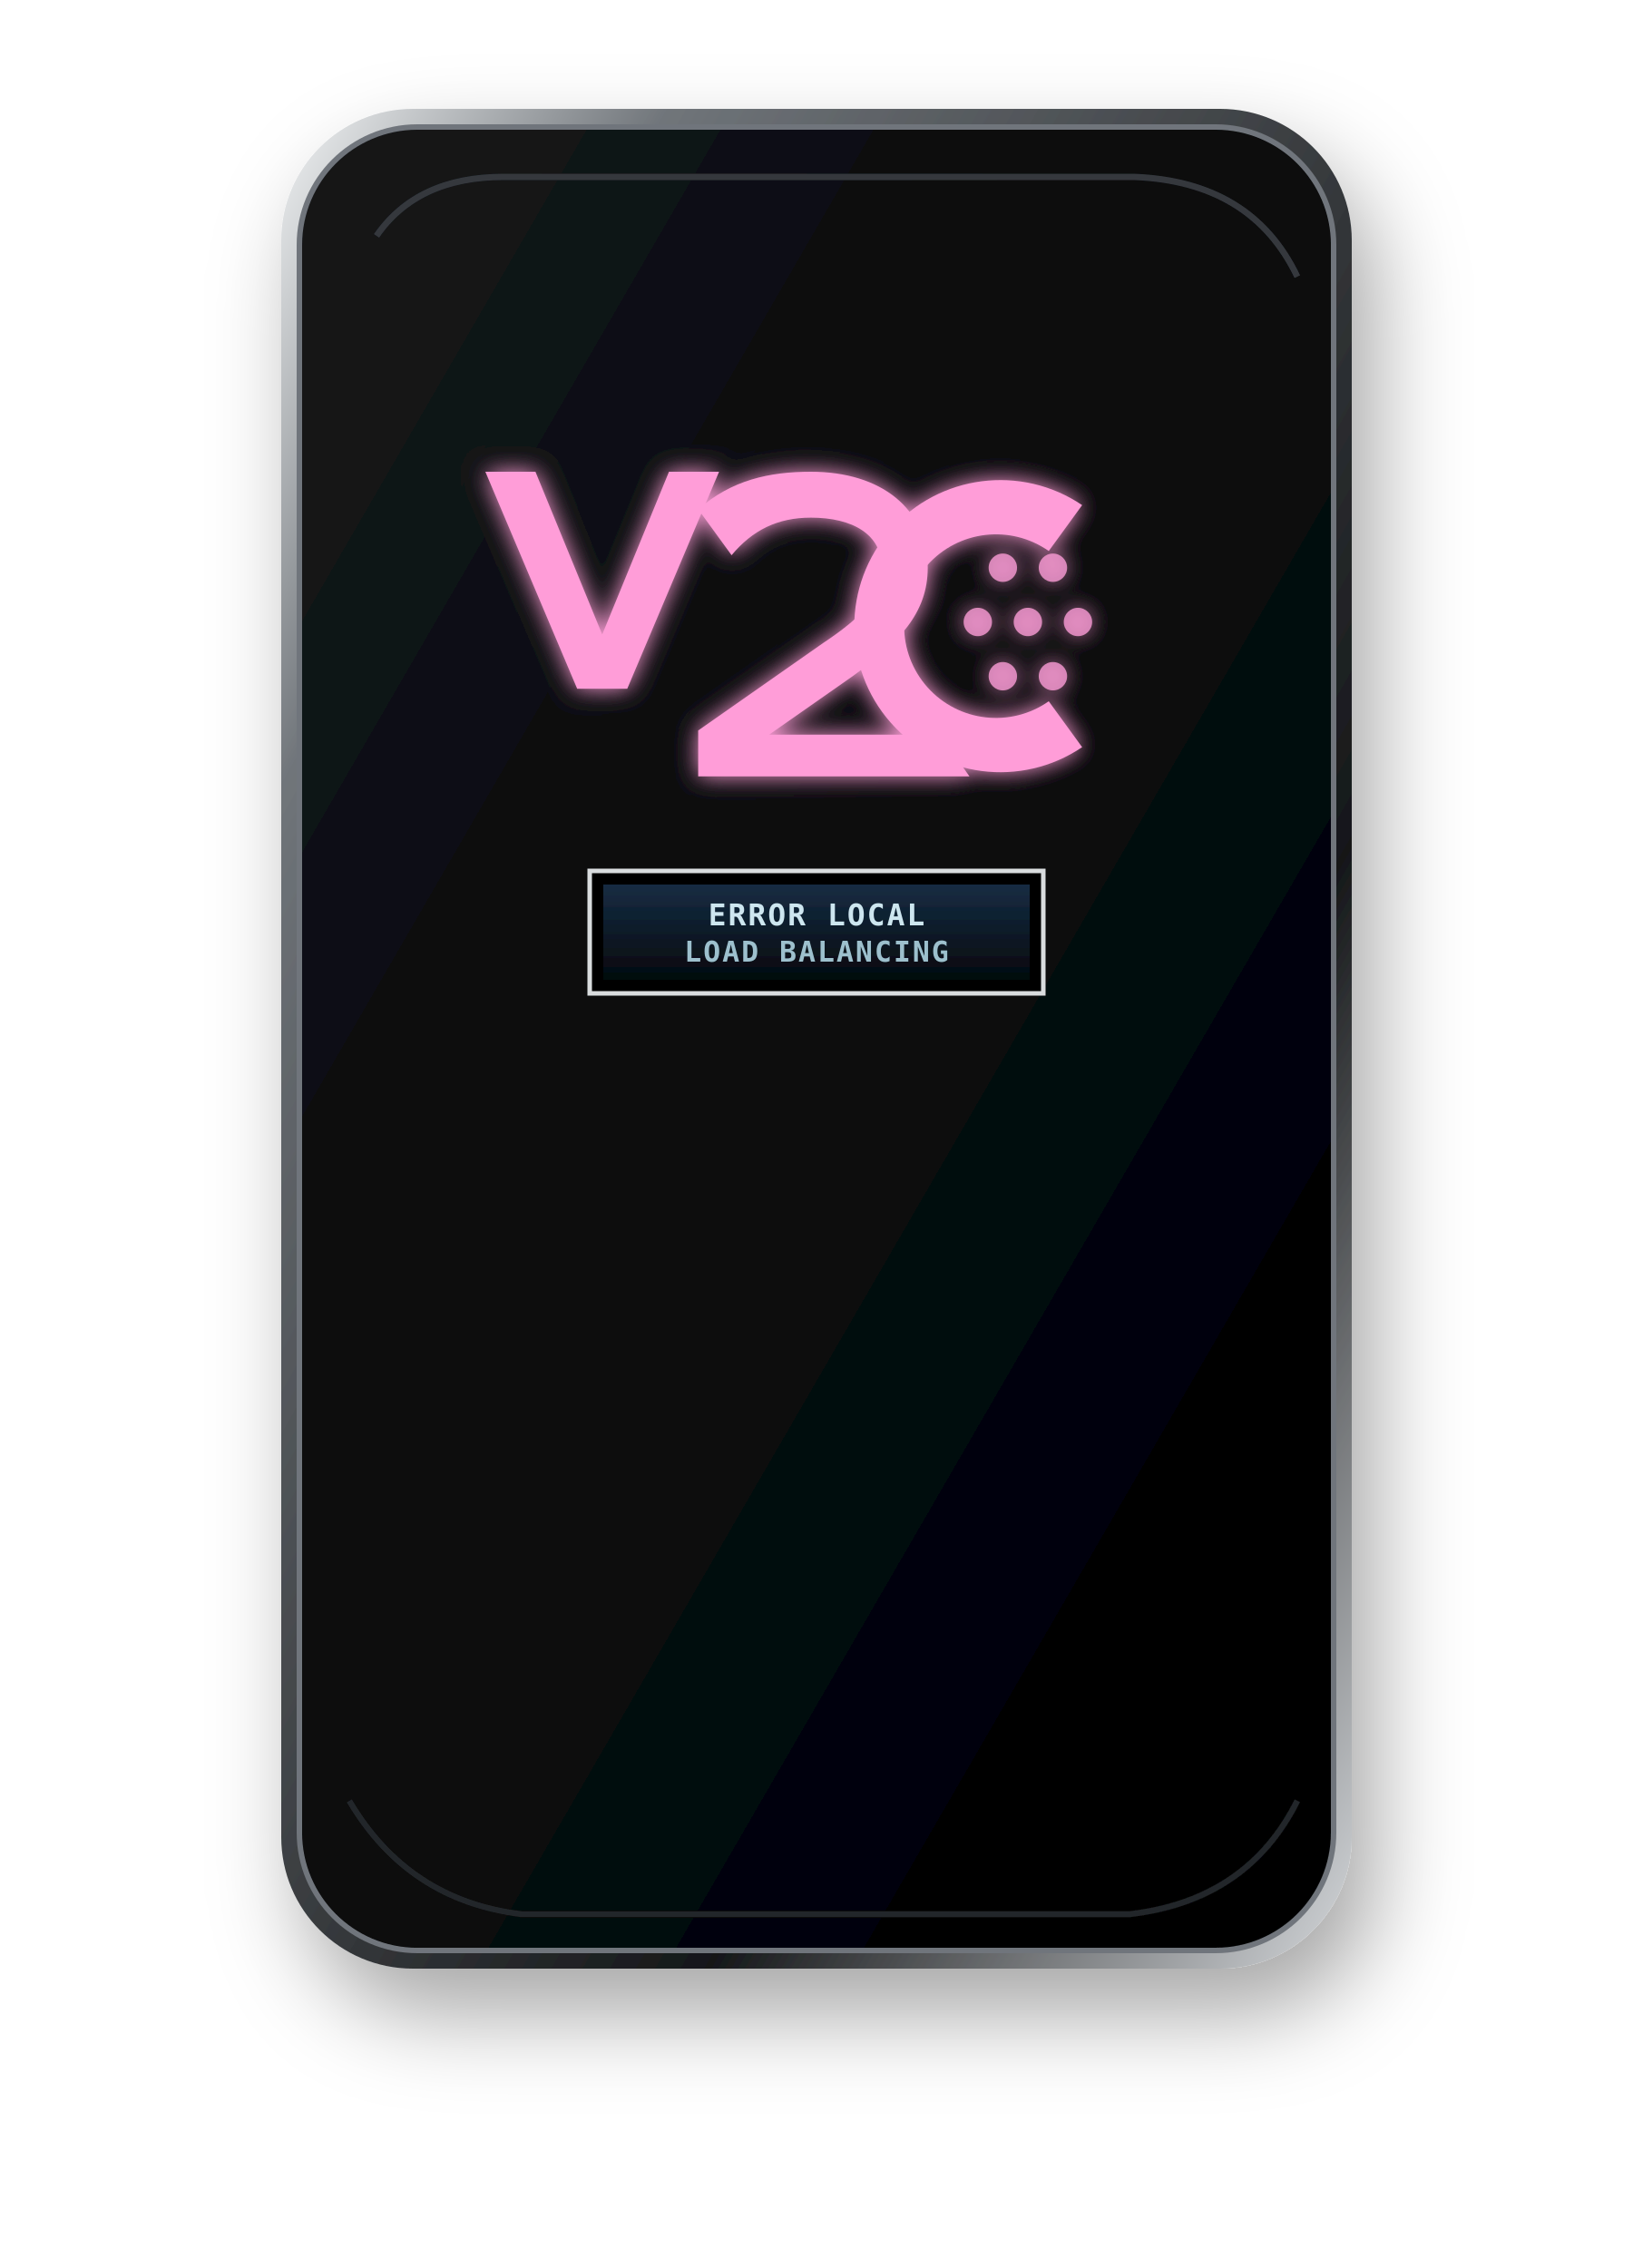
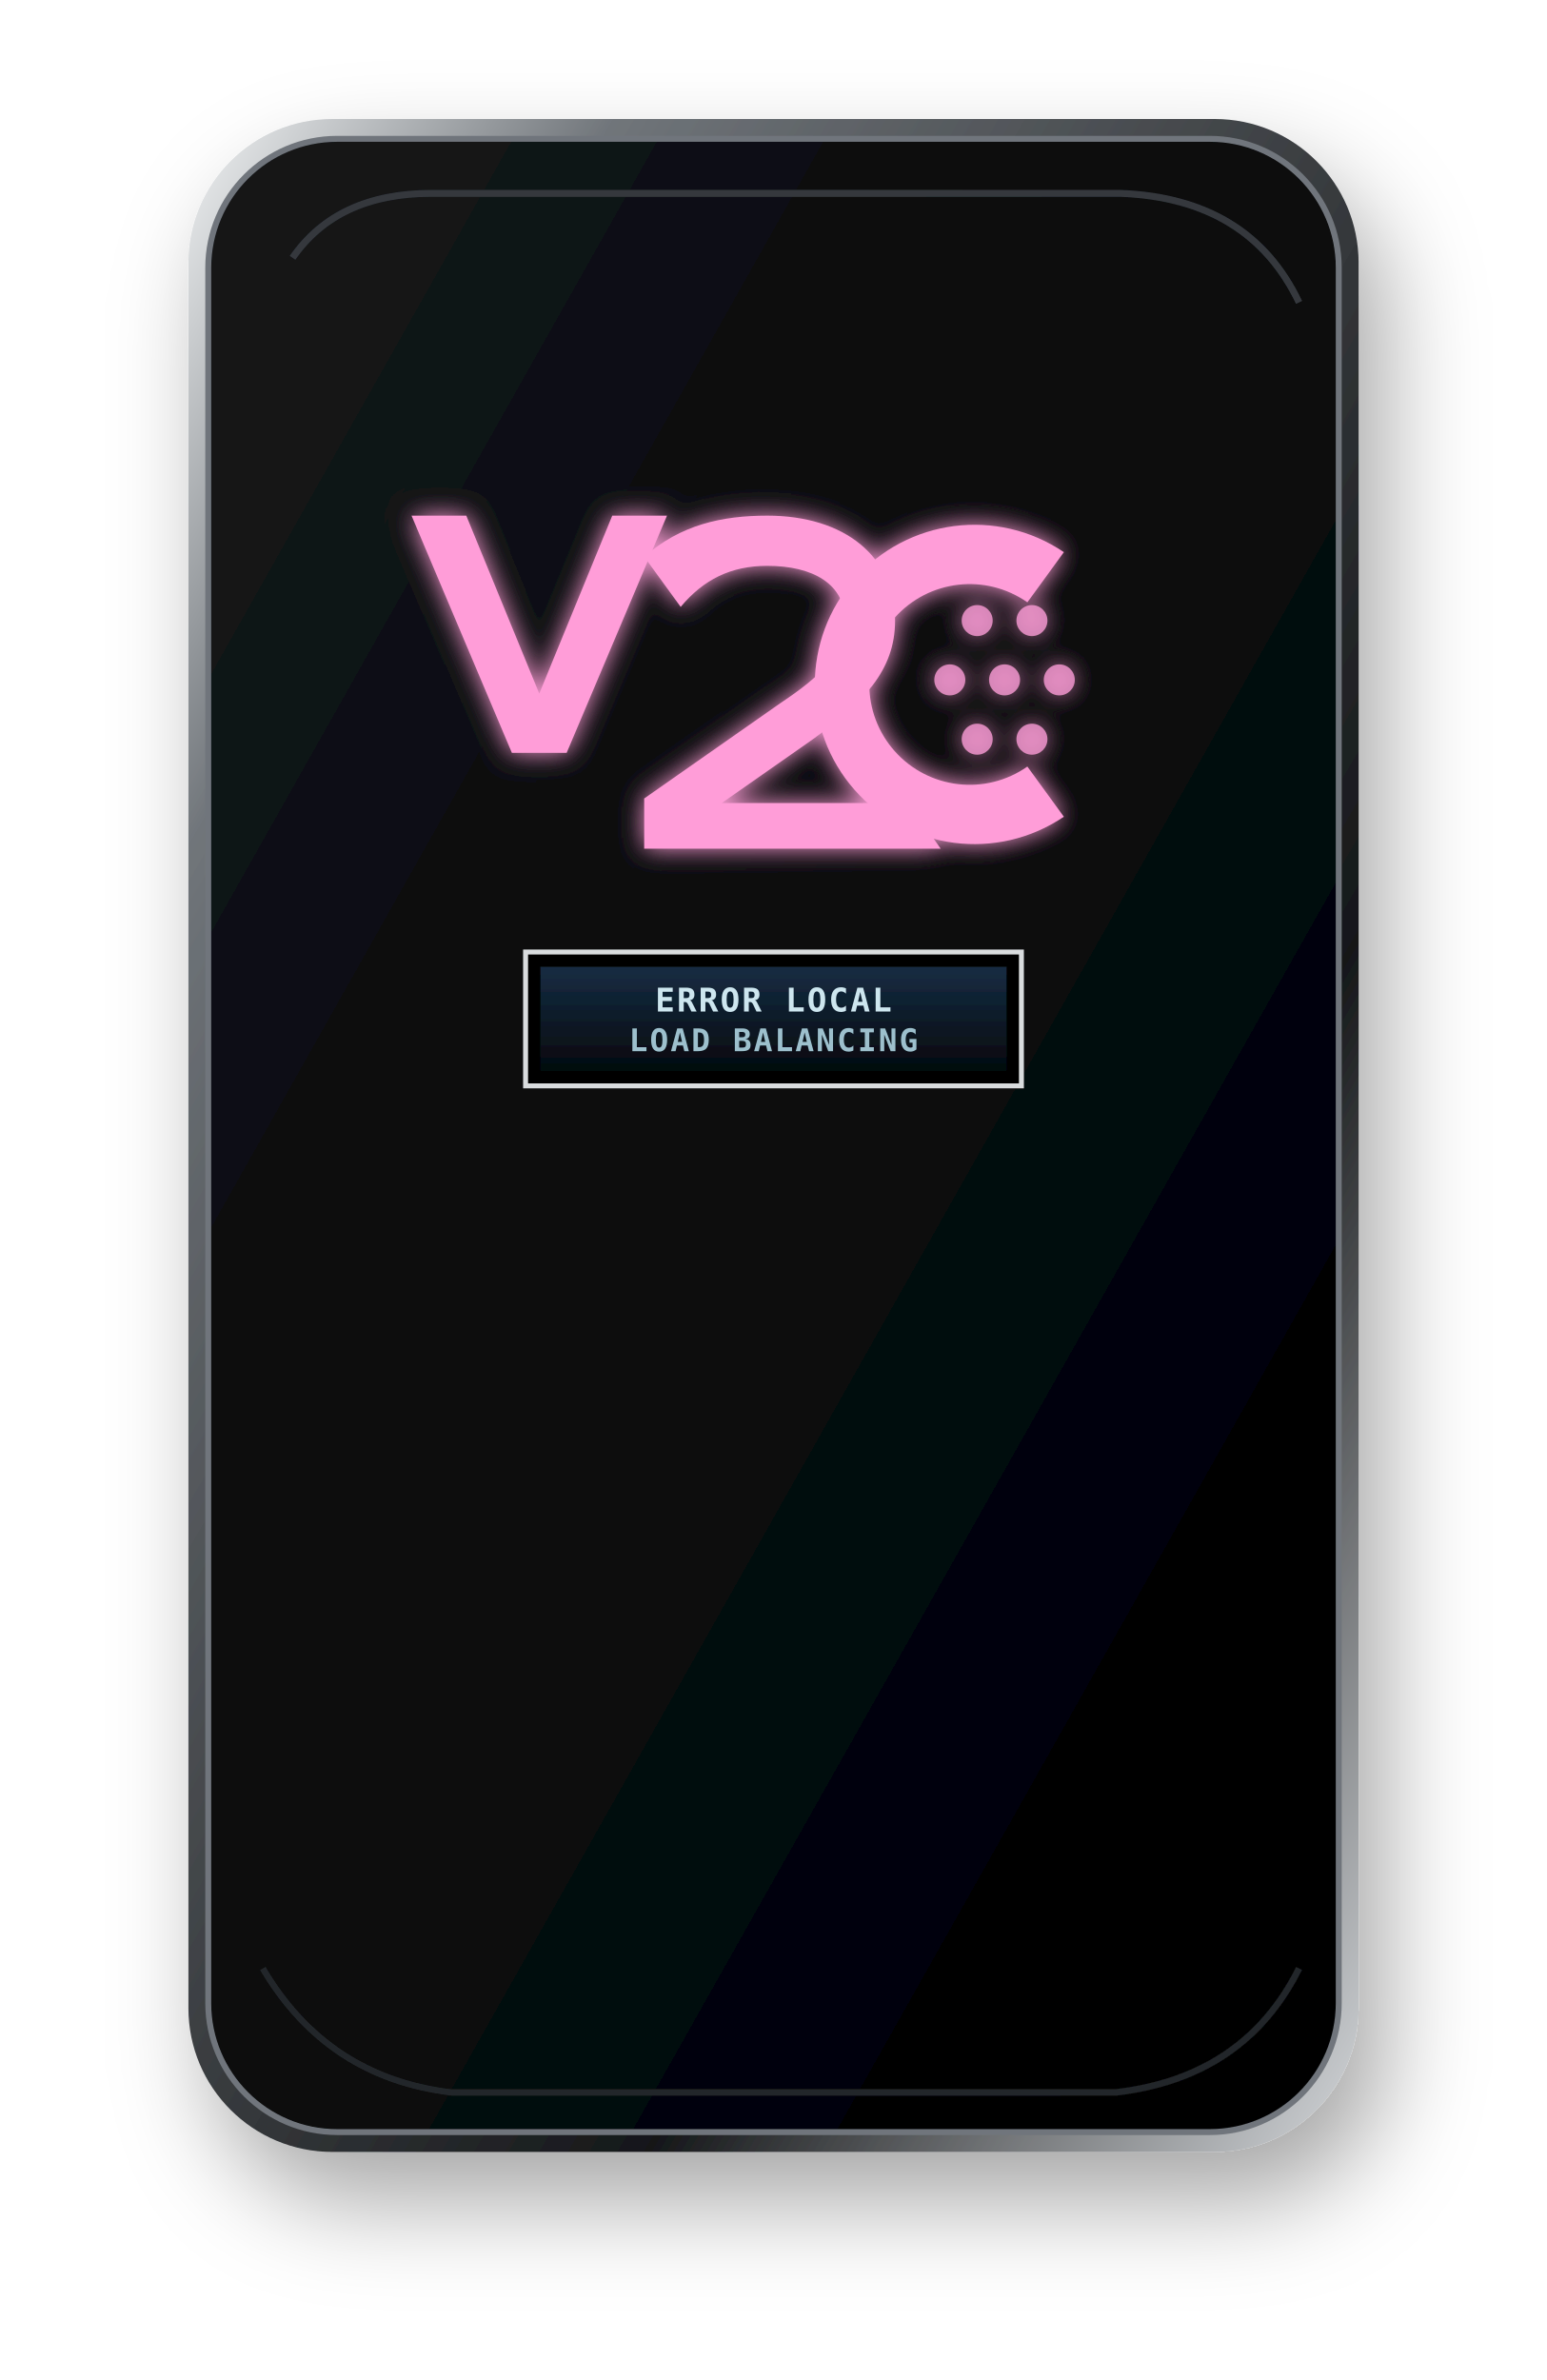
- <svg xmlns="http://www.w3.org/2000/svg" viewBox="0 0 360 500" role="img" aria-label="V2C Trydan: Error balanceo">
+ <svg xmlns="http://www.w3.org/2000/svg" viewBox="24 0 312 480" role="img" aria-label="V2C Trydan: Error balanceo">
  <defs>
    <linearGradient id="case" x1="0" y1="0" x2="1" y2="1">
      <stop offset="0" stop-color="#15171a" />
      <stop offset=".55" stop-color="#070809" />
      <stop offset="1" stop-color="#020304" />
    </linearGradient>
    <linearGradient id="rim" x1="0" y1="0" x2="1" y2="1">
      <stop offset="0" stop-color="#f0f2f3" />
      <stop offset=".18" stop-color="#70757a" />
      <stop offset=".7" stop-color="#151719" />
      <stop offset="1" stop-color="#d4d7da" />
    </linearGradient>
    <linearGradient id="lcd" x1="0" y1="0" x2="0" y2="1">
      <stop stop-color="#18314a" />
      <stop offset="1" stop-color="#050a0f" />
    </linearGradient>
    <filter id="shadow" x="-30%" y="-30%" width="170%" height="180%">
      <feDropShadow dx="5" dy="10" stdDeviation="10" flood-opacity=".35" />
    </filter>
    <filter id="glow" x="-70%" y="-100%" width="240%" height="300%">
      <feGaussianBlur stdDeviation="2.8" result="b" />
      <feMerge>
        <feMergeNode in="b" />
        <feMergeNode in="SourceGraphic" />
      </feMerge>
    </filter>
    <style>
    @keyframes slow{0%,46%{opacity:1}50%,100%{opacity:.18}}
    @keyframes current{0%,38%{opacity:1}45%,100%{opacity:.18}}
    @keyframes once{0%,20%{opacity:.15}45%,72%{opacity:1}100%{opacity:.45}}
    .blink-slow{animation:slow 1.35s steps(1,end) infinite}
    .blink-current{animation:current .65s steps(1,end) infinite}
    .blink-once{animation:once 1s ease-out 1}
    .lcd{font-family:monospace;font-weight:700;letter-spacing:.4px}
  </style>
  </defs>
  <g filter="url(#shadow)">
    <rect x="62" y="24" width="236" height="410" rx="29" fill="url(#rim)" />
    <rect x="66" y="28" width="228" height="402" rx="26" fill="url(#case)" stroke="#70757b" stroke-width="1.2" />
    <path d="M83 52 Q92 39 111 39 H250 Q276 40 286 61" fill="none" stroke="#34383d" stroke-width="1.4" />
    <path d="M77 397 Q90 419 115 422 H249 Q275 419 286 397" fill="none" stroke="#24272a" stroke-width="1.3" />
    <g class="" transform="translate(107 104) scale(.92)" fill="#ff9dd8" filter="url(#glow)">
      <path d="M0 0 H12 L28 39 L44 0 H56 L34 52 H22 Z" />
      <path d="M51 9 C59 2 68 0 78 0 C95 0 106 9 106 23 C106 34 99 41 88 49 L68 63 H109 L116 73 H51 V62 L81 41 C90 35 95 30 95 23 C95 15 88 11 78 11 C70 11 64 14 59 20 Z" />
      <path fill-rule="evenodd" d="M143 8 A35 35 0 1 0 143 66 L135 55 A22 22 0 1 1 135 19 Z" />
      <g class="c-led-dots" opacity="0.78">
        <circle cx="124" cy="23" r="3.4" />
        <circle cx="136" cy="23" r="3.4" />
        <circle cx="118" cy="36" r="3.4" />
        <circle cx="130" cy="36" r="3.4" />
        <circle cx="142" cy="36" r="3.4" />
        <circle cx="124" cy="49" r="3.4" />
        <circle cx="136" cy="49" r="3.4" />
      </g>
    </g>
    <rect x="130" y="192" width="100" height="27" fill="#020303" stroke="#d9dcde" stroke-width="1" />
    <rect x="133" y="195" width="94" height="21" fill="url(#lcd)" opacity=".9" />
    <text x="180" y="204" text-anchor="middle" class="lcd" font-size="6.6" fill="#cde6ef">ERROR LOCAL</text>
    <text x="180" y="212" text-anchor="middle" class="lcd" font-size="6.3" fill="#9dc0cd">LOAD BALANCING</text>
  </g>
</svg>
